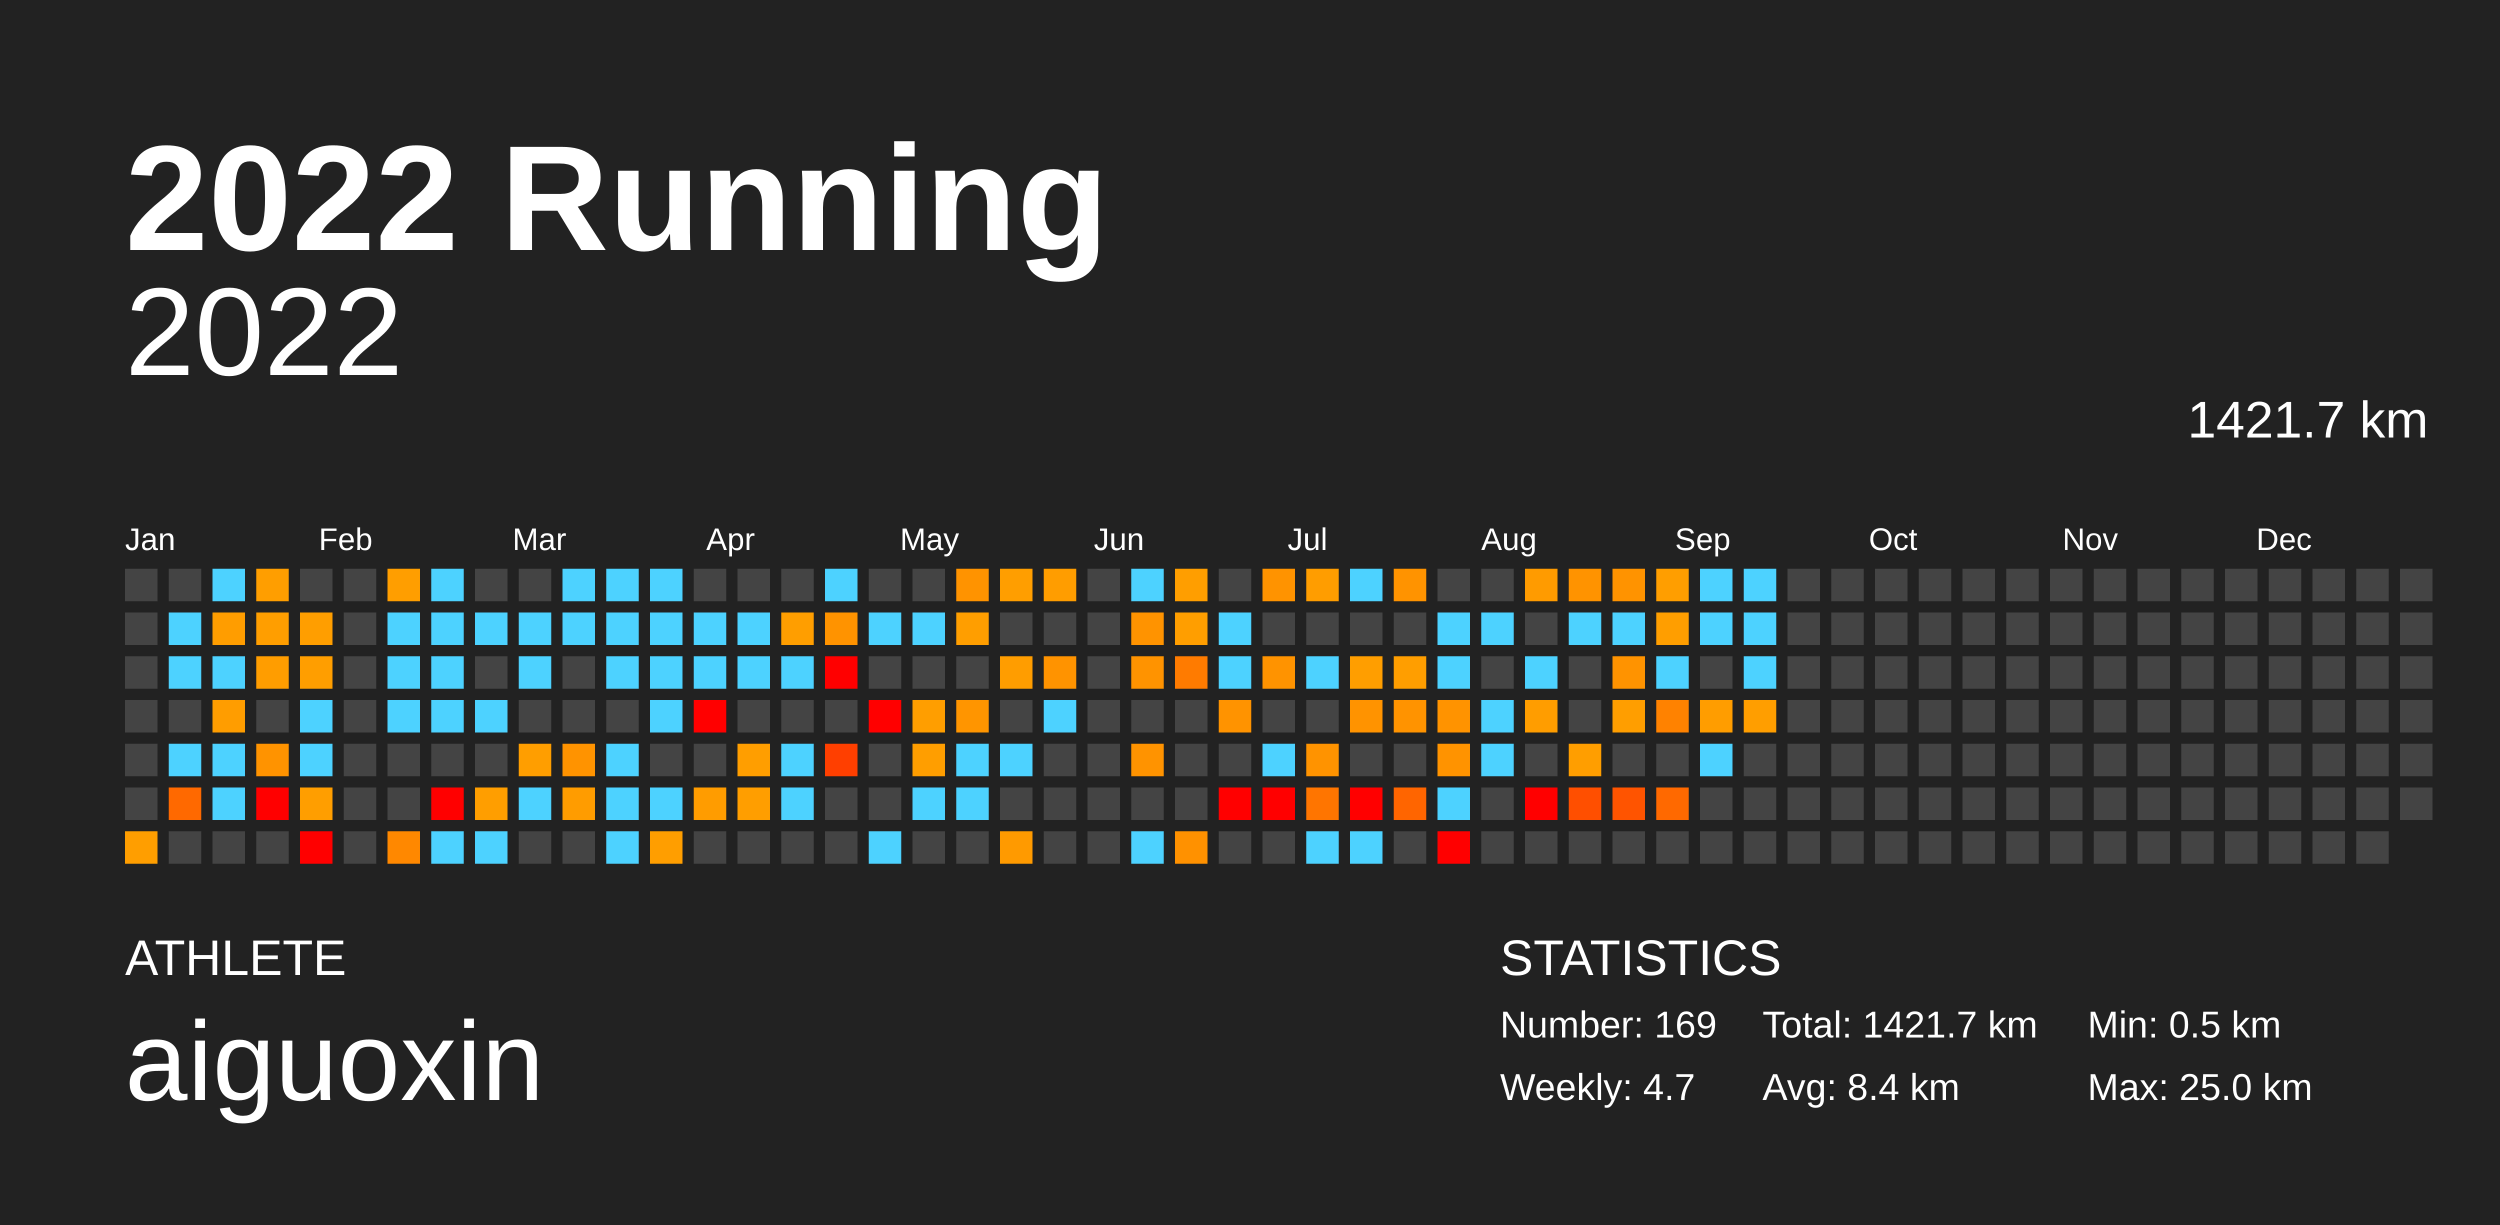
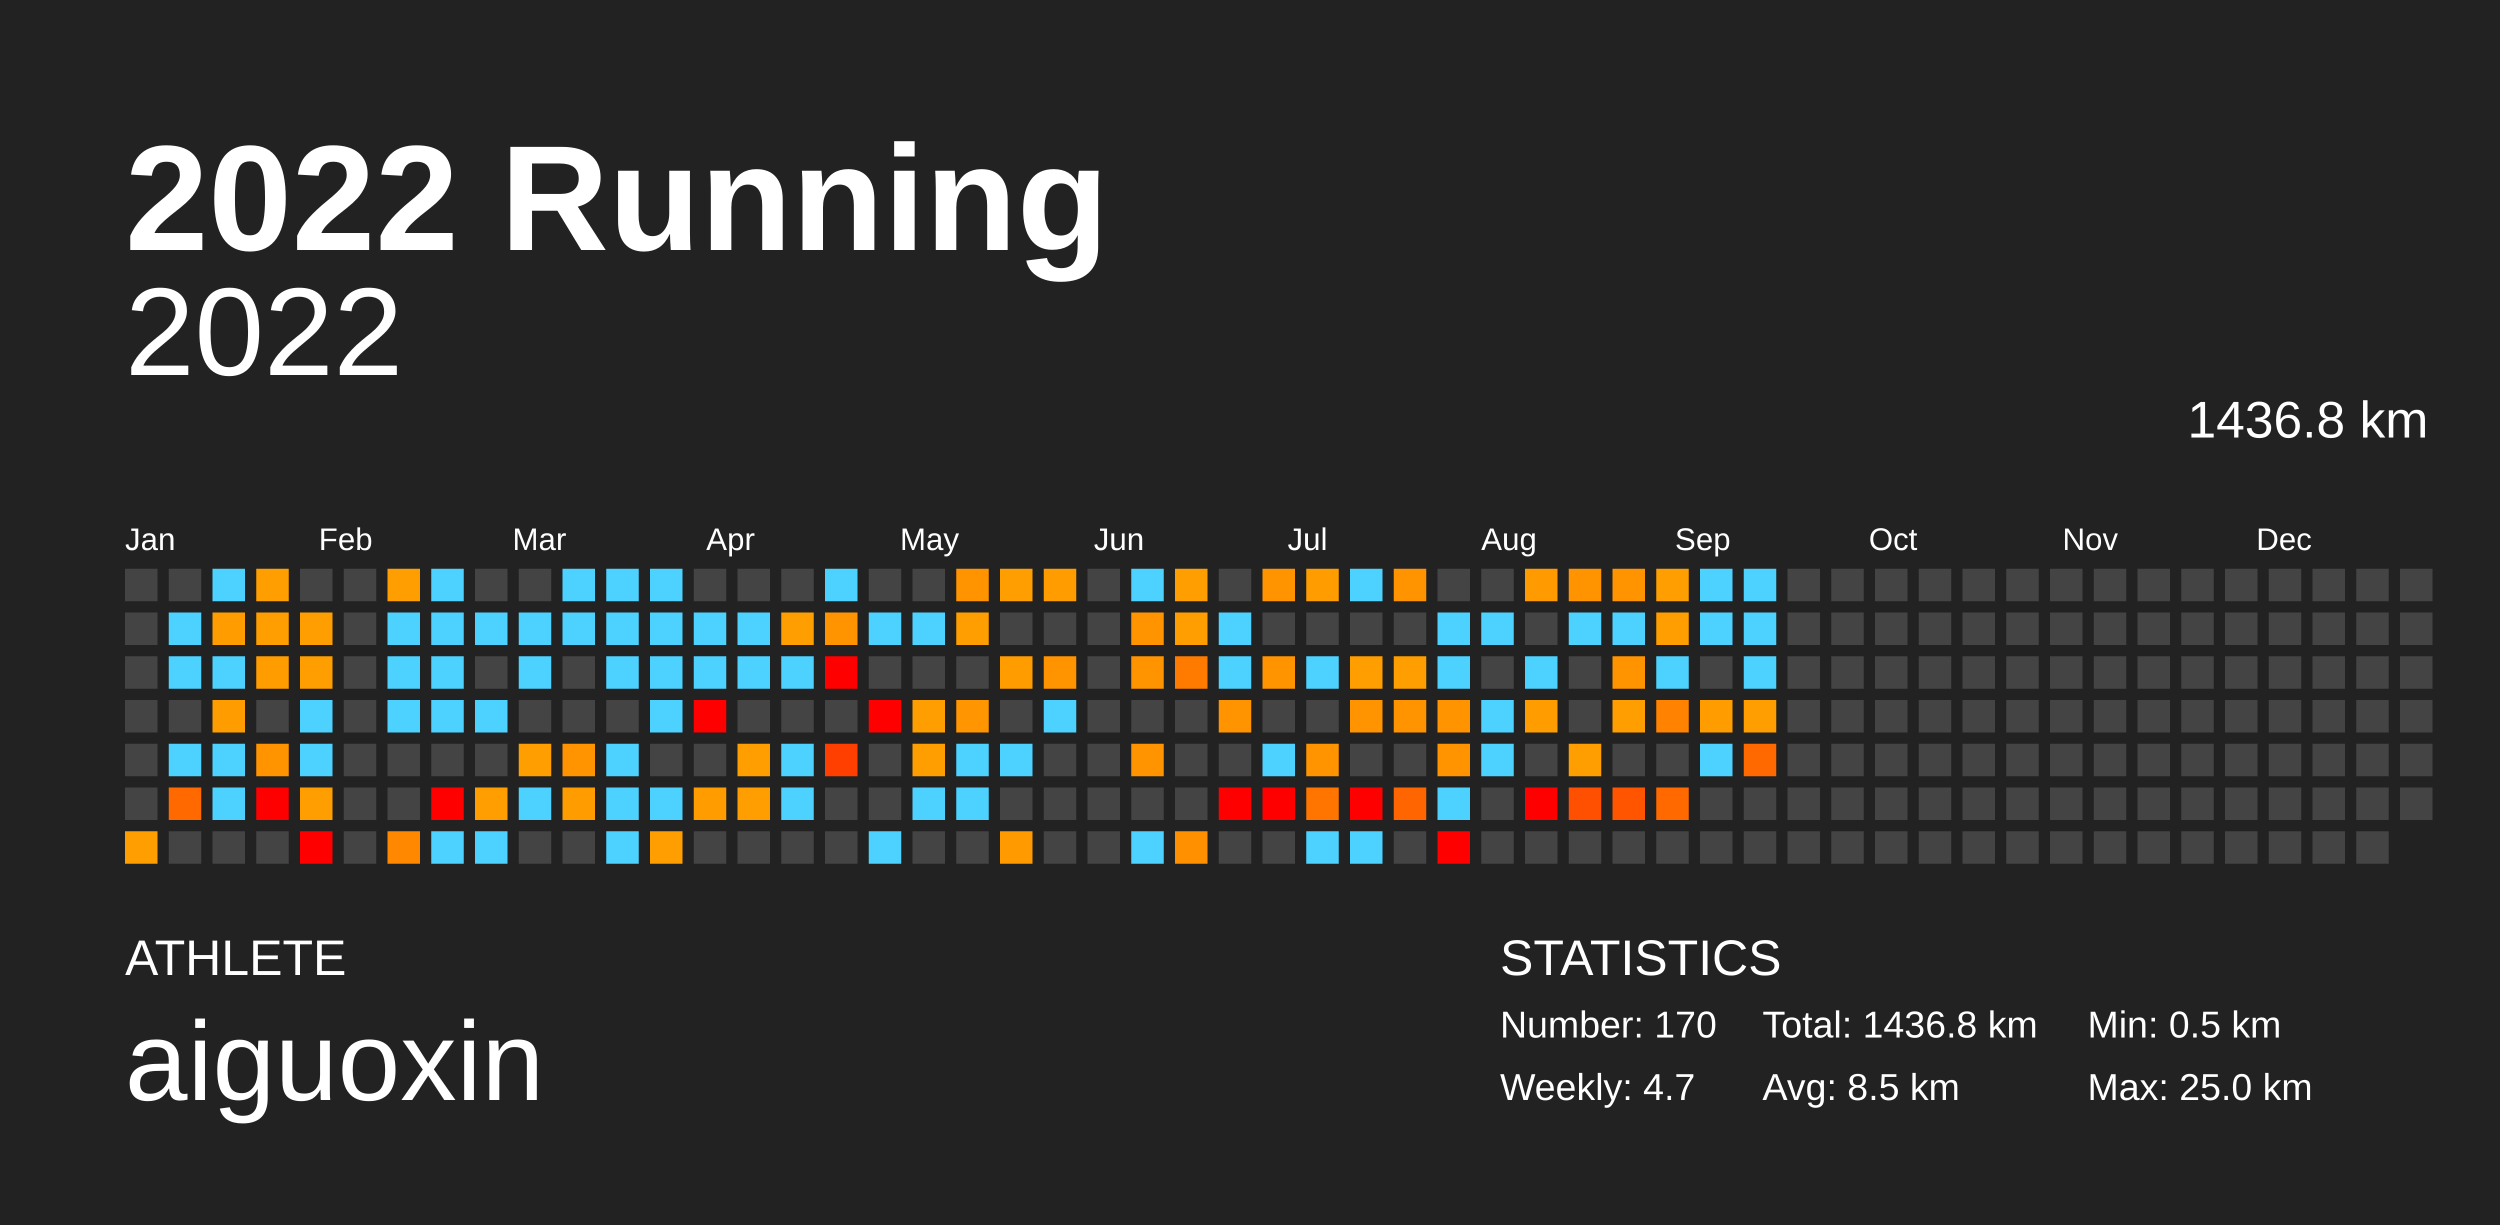
<svg xmlns="http://www.w3.org/2000/svg" baseProfile="full" height="98mm" version="1.1" viewBox="0,0,200,98" width="200mm">
  <defs />
  <rect fill="#222222" height="98" width="200" x="0" y="0" />
  <text fill="#FFFFFF" style="font-size:12px; font-family:Arial; font-weight:bold;" x="10" y="20">2022 Running</text>
  <text fill="#FFFFFF" style="font-size:4px; font-family:Arial" x="10" y="78">ATHLETE</text>
  <text fill="#FFFFFF" style="font-size:9px; font-family:Arial" x="10" y="88">aiguoxin</text>
  <text fill="#FFFFFF" style="font-size:4px; font-family:Arial" x="120" y="78">STATISTICS</text>
-   <text fill="#FFFFFF" style="font-size:3px; font-family:Arial" x="120" y="83">Number: 169</text>
+   <text fill="#FFFFFF" style="font-size:3px; font-family:Arial" x="120" y="83">Number: 170</text>
  <text fill="#FFFFFF" style="font-size:3px; font-family:Arial" x="120" y="88">Weekly: 4.7</text>
-   <text fill="#FFFFFF" style="font-size:3px; font-family:Arial" x="141" y="83">Total: 1421.7 km</text>
-   <text fill="#FFFFFF" style="font-size:3px; font-family:Arial" x="141" y="88">Avg: 8.4 km</text>
+   <text fill="#FFFFFF" style="font-size:3px; font-family:Arial" x="141" y="83">Total: 1436.8 km</text>
+   <text fill="#FFFFFF" style="font-size:3px; font-family:Arial" x="141" y="88">Avg: 8.5 km</text>
  <text fill="#FFFFFF" style="font-size:3px; font-family:Arial" x="167" y="83">Min: 0.5 km</text>
  <text fill="#FFFFFF" style="font-size:3px; font-family:Arial" x="167" y="88">Max: 25.0 km</text>
  <text alignment-baseline="hanging" fill="#FFFFFF" style="font-size:10.0px; font-family:Arial;" x="10" y="30">2022</text>
-   <text alignment-baseline="hanging" fill="#FFFFFF" style="font-size:4.125px; font-family:Arial;" x="175" y="35">1421.7 km</text>
+   <text alignment-baseline="hanging" fill="#FFFFFF" style="font-size:4.125px; font-family:Arial;" x="175" y="35">1436.8 km</text>
  <text fill="#FFFFFF" style="font-size:2.5px; font-family:Arial" x="10.0" y="44">Jan</text>
  <text fill="#FFFFFF" style="font-size:2.5px; font-family:Arial" x="25.5" y="44">Feb</text>
  <text fill="#FFFFFF" style="font-size:2.5px; font-family:Arial" x="41.0" y="44">Mar</text>
  <text fill="#FFFFFF" style="font-size:2.5px; font-family:Arial" x="56.5" y="44">Apr</text>
  <text fill="#FFFFFF" style="font-size:2.5px; font-family:Arial" x="72.0" y="44">May</text>
  <text fill="#FFFFFF" style="font-size:2.5px; font-family:Arial" x="87.5" y="44">Jun</text>
  <text fill="#FFFFFF" style="font-size:2.5px; font-family:Arial" x="103.0" y="44">Jul</text>
  <text fill="#FFFFFF" style="font-size:2.5px; font-family:Arial" x="118.5" y="44">Aug</text>
  <text fill="#FFFFFF" style="font-size:2.5px; font-family:Arial" x="134.0" y="44">Sep</text>
  <text fill="#FFFFFF" style="font-size:2.5px; font-family:Arial" x="149.5" y="44">Oct</text>
  <text fill="#FFFFFF" style="font-size:2.5px; font-family:Arial" x="165.0" y="44">Nov</text>
  <text fill="#FFFFFF" style="font-size:2.5px; font-family:Arial" x="180.5" y="44">Dec</text>
  <rect fill="#444444" height="2.6" width="2.6" x="10.0" y="45.5" />
  <rect fill="#444444" height="2.6" width="2.6" x="10.0" y="49.0" />
  <rect fill="#444444" height="2.6" width="2.6" x="10.0" y="52.5" />
  <rect fill="#444444" height="2.6" width="2.6" x="10.0" y="56.0" />
  <rect fill="#444444" height="2.6" width="2.6" x="10.0" y="59.5" />
  <rect fill="#444444" height="2.6" width="2.6" x="10.0" y="63.0" />
  <rect fill="#ff9e00" height="2.6" width="2.6" x="10.0" y="66.5" />
  <rect fill="#444444" height="2.6" width="2.6" x="13.5" y="45.5" />
  <rect fill="#4dd2ff" height="2.6" width="2.6" x="13.5" y="49.0" />
  <rect fill="#4dd2ff" height="2.6" width="2.6" x="13.5" y="52.5" />
  <rect fill="#444444" height="2.6" width="2.6" x="13.5" y="56.0" />
  <rect fill="#4dd2ff" height="2.6" width="2.6" x="13.5" y="59.5" />
  <rect fill="#ff6900" height="2.6" width="2.6" x="13.5" y="63.0" />
  <rect fill="#444444" height="2.6" width="2.6" x="13.5" y="66.5" />
  <rect fill="#4dd2ff" height="2.6" width="2.6" x="17.0" y="45.5" />
  <rect fill="#ff9d00" height="2.6" width="2.6" x="17.0" y="49.0" />
  <rect fill="#4dd2ff" height="2.6" width="2.6" x="17.0" y="52.5" />
  <rect fill="#ff9d00" height="2.6" width="2.6" x="17.0" y="56.0" />
  <rect fill="#4dd2ff" height="2.6" width="2.6" x="17.0" y="59.5" />
  <rect fill="#4dd2ff" height="2.6" width="2.6" x="17.0" y="63.0" />
  <rect fill="#444444" height="2.6" width="2.6" x="17.0" y="66.5" />
  <rect fill="#ff9e00" height="2.6" width="2.6" x="20.5" y="45.5" />
  <rect fill="#ff9e00" height="2.6" width="2.6" x="20.5" y="49.0" />
  <rect fill="#ff9d00" height="2.6" width="2.6" x="20.5" y="52.5" />
  <rect fill="#444444" height="2.6" width="2.6" x="20.5" y="56.0" />
  <rect fill="#ff9300" height="2.6" width="2.6" x="20.5" y="59.5" />
  <rect fill="red" height="2.6" width="2.6" x="20.5" y="63.0" />
  <rect fill="#444444" height="2.6" width="2.6" x="20.5" y="66.5" />
  <rect fill="#444444" height="2.6" width="2.6" x="24.0" y="45.5" />
  <rect fill="#ff9e00" height="2.6" width="2.6" x="24.0" y="49.0" />
  <rect fill="#ff9e00" height="2.6" width="2.6" x="24.0" y="52.5" />
  <rect fill="#4dd2ff" height="2.6" width="2.6" x="24.0" y="56.0" />
  <rect fill="#4dd2ff" height="2.6" width="2.6" x="24.0" y="59.5" />
  <rect fill="#ff9e00" height="2.6" width="2.6" x="24.0" y="63.0" />
  <rect fill="red" height="2.6" width="2.6" x="24.0" y="66.5" />
  <rect fill="#444444" height="2.6" width="2.6" x="27.5" y="45.5" />
  <rect fill="#444444" height="2.6" width="2.6" x="27.5" y="49.0" />
  <rect fill="#444444" height="2.6" width="2.6" x="27.5" y="52.5" />
  <rect fill="#444444" height="2.6" width="2.6" x="27.5" y="56.0" />
  <rect fill="#444444" height="2.6" width="2.6" x="27.5" y="59.5" />
  <rect fill="#444444" height="2.6" width="2.6" x="27.5" y="63.0" />
  <rect fill="#444444" height="2.6" width="2.6" x="27.5" y="66.5" />
  <rect fill="#ff9e00" height="2.6" width="2.6" x="31.0" y="45.5" />
  <rect fill="#4dd2ff" height="2.6" width="2.6" x="31.0" y="49.0" />
  <rect fill="#4dd2ff" height="2.6" width="2.6" x="31.0" y="52.5" />
  <rect fill="#4dd2ff" height="2.6" width="2.6" x="31.0" y="56.0" />
  <rect fill="#444444" height="2.6" width="2.6" x="31.0" y="59.5" />
  <rect fill="#444444" height="2.6" width="2.6" x="31.0" y="63.0" />
  <rect fill="#ff8800" height="2.6" width="2.6" x="31.0" y="66.5" />
  <rect fill="#4dd2ff" height="2.6" width="2.6" x="34.5" y="45.5" />
  <rect fill="#4dd2ff" height="2.6" width="2.6" x="34.5" y="49.0" />
  <rect fill="#4dd2ff" height="2.6" width="2.6" x="34.5" y="52.5" />
  <rect fill="#4dd2ff" height="2.6" width="2.6" x="34.5" y="56.0" />
  <rect fill="#444444" height="2.6" width="2.6" x="34.5" y="59.5" />
  <rect fill="red" height="2.6" width="2.6" x="34.5" y="63.0" />
  <rect fill="#4dd2ff" height="2.6" width="2.6" x="34.5" y="66.5" />
  <rect fill="#444444" height="2.6" width="2.6" x="38.0" y="45.5" />
  <rect fill="#4dd2ff" height="2.6" width="2.6" x="38.0" y="49.0" />
  <rect fill="#444444" height="2.6" width="2.6" x="38.0" y="52.5" />
  <rect fill="#4dd2ff" height="2.6" width="2.6" x="38.0" y="56.0" />
  <rect fill="#444444" height="2.6" width="2.6" x="38.0" y="59.5" />
  <rect fill="#ff9e00" height="2.6" width="2.6" x="38.0" y="63.0" />
  <rect fill="#4dd2ff" height="2.6" width="2.6" x="38.0" y="66.5" />
  <rect fill="#444444" height="2.6" width="2.6" x="41.5" y="45.5" />
  <rect fill="#4dd2ff" height="2.6" width="2.6" x="41.5" y="49.0" />
  <rect fill="#4dd2ff" height="2.6" width="2.6" x="41.5" y="52.5" />
  <rect fill="#444444" height="2.6" width="2.6" x="41.5" y="56.0" />
  <rect fill="#ff9e00" height="2.6" width="2.6" x="41.5" y="59.5" />
  <rect fill="#4dd2ff" height="2.6" width="2.6" x="41.5" y="63.0" />
  <rect fill="#444444" height="2.6" width="2.6" x="41.5" y="66.5" />
  <rect fill="#4dd2ff" height="2.6" width="2.6" x="45.0" y="45.5" />
  <rect fill="#4dd2ff" height="2.6" width="2.6" x="45.0" y="49.0" />
  <rect fill="#444444" height="2.6" width="2.6" x="45.0" y="52.5" />
  <rect fill="#444444" height="2.6" width="2.6" x="45.0" y="56.0" />
  <rect fill="#ff9300" height="2.6" width="2.6" x="45.0" y="59.5" />
  <rect fill="#ff9c00" height="2.6" width="2.6" x="45.0" y="63.0" />
  <rect fill="#444444" height="2.6" width="2.6" x="45.0" y="66.5" />
  <rect fill="#4dd2ff" height="2.6" width="2.6" x="48.5" y="45.5" />
  <rect fill="#4dd2ff" height="2.6" width="2.6" x="48.5" y="49.0" />
  <rect fill="#4dd2ff" height="2.6" width="2.6" x="48.5" y="52.5" />
  <rect fill="#444444" height="2.6" width="2.6" x="48.5" y="56.0" />
  <rect fill="#4dd2ff" height="2.6" width="2.6" x="48.5" y="59.5" />
  <rect fill="#4dd2ff" height="2.6" width="2.6" x="48.5" y="63.0" />
  <rect fill="#4dd2ff" height="2.6" width="2.6" x="48.5" y="66.5" />
  <rect fill="#4dd2ff" height="2.6" width="2.6" x="52.0" y="45.5" />
  <rect fill="#4dd2ff" height="2.6" width="2.6" x="52.0" y="49.0" />
  <rect fill="#4dd2ff" height="2.6" width="2.6" x="52.0" y="52.5" />
  <rect fill="#4dd2ff" height="2.6" width="2.6" x="52.0" y="56.0" />
  <rect fill="#444444" height="2.6" width="2.6" x="52.0" y="59.5" />
  <rect fill="#4dd2ff" height="2.6" width="2.6" x="52.0" y="63.0" />
  <rect fill="#ff9e00" height="2.6" width="2.6" x="52.0" y="66.5" />
  <rect fill="#444444" height="2.6" width="2.6" x="55.5" y="45.5" />
  <rect fill="#4dd2ff" height="2.6" width="2.6" x="55.5" y="49.0" />
  <rect fill="#4dd2ff" height="2.6" width="2.6" x="55.5" y="52.5" />
  <rect fill="red" height="2.6" width="2.6" x="55.5" y="56.0" />
  <rect fill="#444444" height="2.6" width="2.6" x="55.5" y="59.5" />
  <rect fill="#ff9c00" height="2.6" width="2.6" x="55.5" y="63.0" />
  <rect fill="#444444" height="2.6" width="2.6" x="55.5" y="66.5" />
  <rect fill="#444444" height="2.6" width="2.6" x="59.0" y="45.5" />
  <rect fill="#4dd2ff" height="2.6" width="2.6" x="59.0" y="49.0" />
  <rect fill="#4dd2ff" height="2.6" width="2.6" x="59.0" y="52.5" />
  <rect fill="#444444" height="2.6" width="2.6" x="59.0" y="56.0" />
  <rect fill="#ff9e00" height="2.6" width="2.6" x="59.0" y="59.5" />
  <rect fill="#ff9e00" height="2.6" width="2.6" x="59.0" y="63.0" />
  <rect fill="#444444" height="2.6" width="2.6" x="59.0" y="66.5" />
  <rect fill="#444444" height="2.6" width="2.6" x="62.5" y="45.5" />
  <rect fill="#ff9e00" height="2.6" width="2.6" x="62.5" y="49.0" />
  <rect fill="#4dd2ff" height="2.6" width="2.6" x="62.5" y="52.5" />
  <rect fill="#444444" height="2.6" width="2.6" x="62.5" y="56.0" />
  <rect fill="#4dd2ff" height="2.6" width="2.6" x="62.5" y="59.5" />
  <rect fill="#4dd2ff" height="2.6" width="2.6" x="62.5" y="63.0" />
  <rect fill="#444444" height="2.6" width="2.6" x="62.5" y="66.5" />
  <rect fill="#4dd2ff" height="2.6" width="2.6" x="66.0" y="45.5" />
  <rect fill="#ff9300" height="2.6" width="2.6" x="66.0" y="49.0" />
  <rect fill="red" height="2.6" width="2.6" x="66.0" y="52.5" />
  <rect fill="#444444" height="2.6" width="2.6" x="66.0" y="56.0" />
  <rect fill="#ff3f00" height="2.6" width="2.6" x="66.0" y="59.5" />
  <rect fill="#444444" height="2.6" width="2.6" x="66.0" y="63.0" />
  <rect fill="#444444" height="2.6" width="2.6" x="66.0" y="66.5" />
  <rect fill="#444444" height="2.6" width="2.6" x="69.5" y="45.5" />
  <rect fill="#4dd2ff" height="2.6" width="2.6" x="69.5" y="49.0" />
  <rect fill="#444444" height="2.6" width="2.6" x="69.5" y="52.5" />
  <rect fill="red" height="2.6" width="2.6" x="69.5" y="56.0" />
  <rect fill="#444444" height="2.6" width="2.6" x="69.5" y="59.5" />
  <rect fill="#444444" height="2.6" width="2.6" x="69.5" y="63.0" />
  <rect fill="#4dd2ff" height="2.6" width="2.6" x="69.5" y="66.5" />
  <rect fill="#444444" height="2.6" width="2.6" x="73.0" y="45.5" />
  <rect fill="#4dd2ff" height="2.6" width="2.6" x="73.0" y="49.0" />
  <rect fill="#444444" height="2.6" width="2.6" x="73.0" y="52.5" />
  <rect fill="#ff9e00" height="2.6" width="2.6" x="73.0" y="56.0" />
  <rect fill="#ff9e00" height="2.6" width="2.6" x="73.0" y="59.5" />
  <rect fill="#4dd2ff" height="2.6" width="2.6" x="73.0" y="63.0" />
  <rect fill="#444444" height="2.6" width="2.6" x="73.0" y="66.5" />
  <rect fill="#ff9300" height="2.6" width="2.6" x="76.5" y="45.5" />
  <rect fill="#ff9e00" height="2.6" width="2.6" x="76.5" y="49.0" />
  <rect fill="#444444" height="2.6" width="2.6" x="76.5" y="52.5" />
  <rect fill="#ff9500" height="2.6" width="2.6" x="76.5" y="56.0" />
  <rect fill="#4dd2ff" height="2.6" width="2.6" x="76.5" y="59.5" />
  <rect fill="#4dd2ff" height="2.6" width="2.6" x="76.5" y="63.0" />
  <rect fill="#444444" height="2.6" width="2.6" x="76.5" y="66.5" />
  <rect fill="#ff9e00" height="2.6" width="2.6" x="80.0" y="45.5" />
  <rect fill="#444444" height="2.6" width="2.6" x="80.0" y="49.0" />
  <rect fill="#ff9d00" height="2.6" width="2.6" x="80.0" y="52.5" />
  <rect fill="#444444" height="2.6" width="2.6" x="80.0" y="56.0" />
  <rect fill="#4dd2ff" height="2.6" width="2.6" x="80.0" y="59.5" />
  <rect fill="#444444" height="2.6" width="2.6" x="80.0" y="63.0" />
  <rect fill="#ff9a00" height="2.6" width="2.6" x="80.0" y="66.5" />
  <rect fill="#ff9d00" height="2.6" width="2.6" x="83.5" y="45.5" />
  <rect fill="#444444" height="2.6" width="2.6" x="83.5" y="49.0" />
  <rect fill="#ff9300" height="2.6" width="2.6" x="83.5" y="52.5" />
  <rect fill="#4dd2ff" height="2.6" width="2.6" x="83.5" y="56.0" />
  <rect fill="#444444" height="2.6" width="2.6" x="83.5" y="59.5" />
  <rect fill="#444444" height="2.6" width="2.6" x="83.5" y="63.0" />
  <rect fill="#444444" height="2.6" width="2.6" x="83.5" y="66.5" />
  <rect fill="#444444" height="2.6" width="2.6" x="87.0" y="45.5" />
  <rect fill="#444444" height="2.6" width="2.6" x="87.0" y="49.0" />
  <rect fill="#444444" height="2.6" width="2.6" x="87.0" y="52.5" />
  <rect fill="#444444" height="2.6" width="2.6" x="87.0" y="56.0" />
  <rect fill="#444444" height="2.6" width="2.6" x="87.0" y="59.5" />
  <rect fill="#444444" height="2.6" width="2.6" x="87.0" y="63.0" />
  <rect fill="#444444" height="2.6" width="2.6" x="87.0" y="66.5" />
  <rect fill="#4dd2ff" height="2.6" width="2.6" x="90.5" y="45.5" />
  <rect fill="#ff9300" height="2.6" width="2.6" x="90.5" y="49.0" />
  <rect fill="#ff9300" height="2.6" width="2.6" x="90.5" y="52.5" />
  <rect fill="#444444" height="2.6" width="2.6" x="90.5" y="56.0" />
  <rect fill="#ff9300" height="2.6" width="2.6" x="90.5" y="59.5" />
  <rect fill="#444444" height="2.6" width="2.6" x="90.5" y="63.0" />
  <rect fill="#4dd2ff" height="2.6" width="2.6" x="90.5" y="66.5" />
  <rect fill="#ff9e00" height="2.6" width="2.6" x="94.0" y="45.5" />
  <rect fill="#ff9e00" height="2.6" width="2.6" x="94.0" y="49.0" />
  <rect fill="#ff7b00" height="2.6" width="2.6" x="94.0" y="52.5" />
  <rect fill="#444444" height="2.6" width="2.6" x="94.0" y="56.0" />
  <rect fill="#444444" height="2.6" width="2.6" x="94.0" y="59.5" />
  <rect fill="#444444" height="2.6" width="2.6" x="94.0" y="63.0" />
  <rect fill="#ff9100" height="2.6" width="2.6" x="94.0" y="66.5" />
  <rect fill="#444444" height="2.6" width="2.6" x="97.5" y="45.5" />
  <rect fill="#4dd2ff" height="2.6" width="2.6" x="97.5" y="49.0" />
  <rect fill="#4dd2ff" height="2.6" width="2.6" x="97.5" y="52.5" />
  <rect fill="#ff9300" height="2.6" width="2.6" x="97.5" y="56.0" />
  <rect fill="#444444" height="2.6" width="2.6" x="97.5" y="59.5" />
  <rect fill="red" height="2.6" width="2.6" x="97.5" y="63.0" />
  <rect fill="#444444" height="2.6" width="2.6" x="97.5" y="66.5" />
  <rect fill="#ff9300" height="2.6" width="2.6" x="101.0" y="45.5" />
  <rect fill="#444444" height="2.6" width="2.6" x="101.0" y="49.0" />
  <rect fill="#ff9300" height="2.6" width="2.6" x="101.0" y="52.5" />
  <rect fill="#444444" height="2.6" width="2.6" x="101.0" y="56.0" />
  <rect fill="#4dd2ff" height="2.6" width="2.6" x="101.0" y="59.5" />
  <rect fill="red" height="2.6" width="2.6" x="101.0" y="63.0" />
  <rect fill="#444444" height="2.6" width="2.6" x="101.0" y="66.5" />
  <rect fill="#ff9d00" height="2.6" width="2.6" x="104.5" y="45.5" />
  <rect fill="#444444" height="2.6" width="2.6" x="104.5" y="49.0" />
  <rect fill="#4dd2ff" height="2.6" width="2.6" x="104.5" y="52.5" />
  <rect fill="#444444" height="2.6" width="2.6" x="104.5" y="56.0" />
  <rect fill="#ff9300" height="2.6" width="2.6" x="104.5" y="59.5" />
  <rect fill="#ff7500" height="2.6" width="2.6" x="104.5" y="63.0" />
  <rect fill="#4dd2ff" height="2.6" width="2.6" x="104.5" y="66.5" />
  <rect fill="#4dd2ff" height="2.6" width="2.6" x="108.0" y="45.5" />
  <rect fill="#444444" height="2.6" width="2.6" x="108.0" y="49.0" />
  <rect fill="#ff9e00" height="2.6" width="2.6" x="108.0" y="52.5" />
  <rect fill="#ff9300" height="2.6" width="2.6" x="108.0" y="56.0" />
  <rect fill="#444444" height="2.6" width="2.6" x="108.0" y="59.5" />
  <rect fill="red" height="2.6" width="2.6" x="108.0" y="63.0" />
  <rect fill="#4dd2ff" height="2.6" width="2.6" x="108.0" y="66.5" />
  <rect fill="#ff9300" height="2.6" width="2.6" x="111.5" y="45.5" />
  <rect fill="#444444" height="2.6" width="2.6" x="111.5" y="49.0" />
  <rect fill="#ff9e00" height="2.6" width="2.6" x="111.5" y="52.5" />
  <rect fill="#ff9300" height="2.6" width="2.6" x="111.5" y="56.0" />
  <rect fill="#444444" height="2.6" width="2.6" x="111.5" y="59.5" />
  <rect fill="#ff6500" height="2.6" width="2.6" x="111.5" y="63.0" />
  <rect fill="#444444" height="2.6" width="2.6" x="111.5" y="66.5" />
  <rect fill="#444444" height="2.6" width="2.6" x="115.0" y="45.5" />
  <rect fill="#4dd2ff" height="2.6" width="2.6" x="115.0" y="49.0" />
  <rect fill="#4dd2ff" height="2.6" width="2.6" x="115.0" y="52.5" />
  <rect fill="#ff9300" height="2.6" width="2.6" x="115.0" y="56.0" />
  <rect fill="#ff9300" height="2.6" width="2.6" x="115.0" y="59.5" />
  <rect fill="#4dd2ff" height="2.6" width="2.6" x="115.0" y="63.0" />
  <rect fill="red" height="2.6" width="2.6" x="115.0" y="66.5" />
  <rect fill="#444444" height="2.6" width="2.6" x="118.5" y="45.5" />
  <rect fill="#4dd2ff" height="2.6" width="2.6" x="118.5" y="49.0" />
  <rect fill="#444444" height="2.6" width="2.6" x="118.5" y="52.5" />
  <rect fill="#4dd2ff" height="2.6" width="2.6" x="118.5" y="56.0" />
  <rect fill="#4dd2ff" height="2.6" width="2.6" x="118.5" y="59.5" />
  <rect fill="#444444" height="2.6" width="2.6" x="118.5" y="63.0" />
  <rect fill="#444444" height="2.6" width="2.6" x="118.5" y="66.5" />
  <rect fill="#ff9b00" height="2.6" width="2.6" x="122.0" y="45.5" />
  <rect fill="#444444" height="2.6" width="2.6" x="122.0" y="49.0" />
  <rect fill="#4dd2ff" height="2.6" width="2.6" x="122.0" y="52.5" />
  <rect fill="#ff9d00" height="2.6" width="2.6" x="122.0" y="56.0" />
  <rect fill="#444444" height="2.6" width="2.6" x="122.0" y="59.5" />
  <rect fill="red" height="2.6" width="2.6" x="122.0" y="63.0" />
  <rect fill="#444444" height="2.6" width="2.6" x="122.0" y="66.5" />
  <rect fill="#ff9300" height="2.6" width="2.6" x="125.5" y="45.5" />
  <rect fill="#4dd2ff" height="2.6" width="2.6" x="125.5" y="49.0" />
  <rect fill="#444444" height="2.6" width="2.6" x="125.5" y="52.5" />
  <rect fill="#444444" height="2.6" width="2.6" x="125.5" y="56.0" />
  <rect fill="#ff9e00" height="2.6" width="2.6" x="125.5" y="59.5" />
  <rect fill="#ff4f00" height="2.6" width="2.6" x="125.5" y="63.0" />
  <rect fill="#444444" height="2.6" width="2.6" x="125.5" y="66.5" />
  <rect fill="#ff9300" height="2.6" width="2.6" x="129.0" y="45.5" />
  <rect fill="#4dd2ff" height="2.6" width="2.6" x="129.0" y="49.0" />
  <rect fill="#ff9300" height="2.6" width="2.6" x="129.0" y="52.5" />
  <rect fill="#ff9e00" height="2.6" width="2.6" x="129.0" y="56.0" />
  <rect fill="#444444" height="2.6" width="2.6" x="129.0" y="59.5" />
  <rect fill="#ff5400" height="2.6" width="2.6" x="129.0" y="63.0" />
  <rect fill="#444444" height="2.6" width="2.6" x="129.0" y="66.5" />
  <rect fill="#ff9e00" height="2.6" width="2.6" x="132.5" y="45.5" />
  <rect fill="#ff9e00" height="2.6" width="2.6" x="132.5" y="49.0" />
  <rect fill="#4dd2ff" height="2.6" width="2.6" x="132.5" y="52.5" />
  <rect fill="#ff8200" height="2.6" width="2.6" x="132.5" y="56.0" />
  <rect fill="#444444" height="2.6" width="2.6" x="132.5" y="59.5" />
  <rect fill="#ff6900" height="2.6" width="2.6" x="132.5" y="63.0" />
  <rect fill="#444444" height="2.6" width="2.6" x="132.5" y="66.5" />
  <rect fill="#4dd2ff" height="2.6" width="2.6" x="136.0" y="45.5" />
  <rect fill="#4dd2ff" height="2.6" width="2.6" x="136.0" y="49.0" />
  <rect fill="#444444" height="2.6" width="2.6" x="136.0" y="52.5" />
  <rect fill="#ff9d00" height="2.6" width="2.6" x="136.0" y="56.0" />
  <rect fill="#4dd2ff" height="2.6" width="2.6" x="136.0" y="59.5" />
  <rect fill="#444444" height="2.6" width="2.6" x="136.0" y="63.0" />
  <rect fill="#444444" height="2.6" width="2.6" x="136.0" y="66.5" />
  <rect fill="#4dd2ff" height="2.6" width="2.6" x="139.5" y="45.5" />
  <rect fill="#4dd2ff" height="2.6" width="2.6" x="139.5" y="49.0" />
  <rect fill="#4dd2ff" height="2.6" width="2.6" x="139.5" y="52.5" />
  <rect fill="#ff9e00" height="2.6" width="2.6" x="139.5" y="56.0" />
-   <rect fill="#444444" height="2.6" width="2.6" x="139.5" y="59.5" />
+   <rect fill="#ff6900" height="2.6" width="2.6" x="139.5" y="59.5" />
  <rect fill="#444444" height="2.6" width="2.6" x="139.5" y="63.0" />
  <rect fill="#444444" height="2.6" width="2.6" x="139.5" y="66.5" />
  <rect fill="#444444" height="2.6" width="2.6" x="143.0" y="45.5" />
  <rect fill="#444444" height="2.6" width="2.6" x="143.0" y="49.0" />
  <rect fill="#444444" height="2.6" width="2.6" x="143.0" y="52.5" />
  <rect fill="#444444" height="2.6" width="2.6" x="143.0" y="56.0" />
  <rect fill="#444444" height="2.6" width="2.6" x="143.0" y="59.5" />
  <rect fill="#444444" height="2.6" width="2.6" x="143.0" y="63.0" />
  <rect fill="#444444" height="2.6" width="2.6" x="143.0" y="66.5" />
  <rect fill="#444444" height="2.6" width="2.6" x="146.5" y="45.5" />
  <rect fill="#444444" height="2.6" width="2.6" x="146.5" y="49.0" />
  <rect fill="#444444" height="2.6" width="2.6" x="146.5" y="52.5" />
  <rect fill="#444444" height="2.6" width="2.6" x="146.5" y="56.0" />
  <rect fill="#444444" height="2.6" width="2.6" x="146.5" y="59.5" />
  <rect fill="#444444" height="2.6" width="2.6" x="146.5" y="63.0" />
  <rect fill="#444444" height="2.6" width="2.6" x="146.5" y="66.5" />
  <rect fill="#444444" height="2.6" width="2.6" x="150.0" y="45.5" />
  <rect fill="#444444" height="2.6" width="2.6" x="150.0" y="49.0" />
  <rect fill="#444444" height="2.6" width="2.6" x="150.0" y="52.5" />
  <rect fill="#444444" height="2.6" width="2.6" x="150.0" y="56.0" />
  <rect fill="#444444" height="2.6" width="2.6" x="150.0" y="59.5" />
  <rect fill="#444444" height="2.6" width="2.6" x="150.0" y="63.0" />
  <rect fill="#444444" height="2.6" width="2.6" x="150.0" y="66.5" />
  <rect fill="#444444" height="2.6" width="2.6" x="153.5" y="45.5" />
  <rect fill="#444444" height="2.6" width="2.6" x="153.5" y="49.0" />
  <rect fill="#444444" height="2.6" width="2.6" x="153.5" y="52.5" />
  <rect fill="#444444" height="2.6" width="2.6" x="153.5" y="56.0" />
  <rect fill="#444444" height="2.6" width="2.6" x="153.5" y="59.5" />
  <rect fill="#444444" height="2.6" width="2.6" x="153.5" y="63.0" />
  <rect fill="#444444" height="2.6" width="2.6" x="153.5" y="66.5" />
  <rect fill="#444444" height="2.6" width="2.6" x="157.0" y="45.5" />
  <rect fill="#444444" height="2.6" width="2.6" x="157.0" y="49.0" />
  <rect fill="#444444" height="2.6" width="2.6" x="157.0" y="52.5" />
  <rect fill="#444444" height="2.6" width="2.6" x="157.0" y="56.0" />
  <rect fill="#444444" height="2.6" width="2.6" x="157.0" y="59.5" />
  <rect fill="#444444" height="2.6" width="2.6" x="157.0" y="63.0" />
  <rect fill="#444444" height="2.6" width="2.6" x="157.0" y="66.5" />
  <rect fill="#444444" height="2.6" width="2.6" x="160.5" y="45.5" />
  <rect fill="#444444" height="2.6" width="2.6" x="160.5" y="49.0" />
  <rect fill="#444444" height="2.6" width="2.6" x="160.5" y="52.5" />
  <rect fill="#444444" height="2.6" width="2.6" x="160.5" y="56.0" />
  <rect fill="#444444" height="2.6" width="2.6" x="160.5" y="59.5" />
  <rect fill="#444444" height="2.6" width="2.6" x="160.5" y="63.0" />
  <rect fill="#444444" height="2.6" width="2.6" x="160.5" y="66.5" />
  <rect fill="#444444" height="2.6" width="2.6" x="164.0" y="45.5" />
  <rect fill="#444444" height="2.6" width="2.6" x="164.0" y="49.0" />
  <rect fill="#444444" height="2.6" width="2.6" x="164.0" y="52.5" />
  <rect fill="#444444" height="2.6" width="2.6" x="164.0" y="56.0" />
  <rect fill="#444444" height="2.6" width="2.6" x="164.0" y="59.5" />
  <rect fill="#444444" height="2.6" width="2.6" x="164.0" y="63.0" />
  <rect fill="#444444" height="2.6" width="2.6" x="164.0" y="66.5" />
  <rect fill="#444444" height="2.6" width="2.6" x="167.5" y="45.5" />
  <rect fill="#444444" height="2.6" width="2.6" x="167.5" y="49.0" />
  <rect fill="#444444" height="2.6" width="2.6" x="167.5" y="52.5" />
  <rect fill="#444444" height="2.6" width="2.6" x="167.5" y="56.0" />
  <rect fill="#444444" height="2.6" width="2.6" x="167.5" y="59.5" />
  <rect fill="#444444" height="2.6" width="2.6" x="167.5" y="63.0" />
  <rect fill="#444444" height="2.6" width="2.6" x="167.5" y="66.5" />
  <rect fill="#444444" height="2.6" width="2.6" x="171.0" y="45.5" />
  <rect fill="#444444" height="2.6" width="2.6" x="171.0" y="49.0" />
  <rect fill="#444444" height="2.6" width="2.6" x="171.0" y="52.5" />
  <rect fill="#444444" height="2.6" width="2.6" x="171.0" y="56.0" />
  <rect fill="#444444" height="2.6" width="2.6" x="171.0" y="59.5" />
  <rect fill="#444444" height="2.6" width="2.6" x="171.0" y="63.0" />
  <rect fill="#444444" height="2.6" width="2.6" x="171.0" y="66.5" />
  <rect fill="#444444" height="2.6" width="2.6" x="174.5" y="45.5" />
  <rect fill="#444444" height="2.6" width="2.6" x="174.5" y="49.0" />
  <rect fill="#444444" height="2.6" width="2.6" x="174.5" y="52.5" />
  <rect fill="#444444" height="2.6" width="2.6" x="174.5" y="56.0" />
  <rect fill="#444444" height="2.6" width="2.6" x="174.5" y="59.5" />
  <rect fill="#444444" height="2.6" width="2.6" x="174.5" y="63.0" />
  <rect fill="#444444" height="2.6" width="2.6" x="174.5" y="66.5" />
  <rect fill="#444444" height="2.6" width="2.6" x="178.0" y="45.5" />
  <rect fill="#444444" height="2.6" width="2.6" x="178.0" y="49.0" />
  <rect fill="#444444" height="2.6" width="2.6" x="178.0" y="52.5" />
  <rect fill="#444444" height="2.6" width="2.6" x="178.0" y="56.0" />
  <rect fill="#444444" height="2.6" width="2.6" x="178.0" y="59.5" />
  <rect fill="#444444" height="2.6" width="2.6" x="178.0" y="63.0" />
  <rect fill="#444444" height="2.6" width="2.6" x="178.0" y="66.5" />
  <rect fill="#444444" height="2.6" width="2.6" x="181.5" y="45.5" />
  <rect fill="#444444" height="2.6" width="2.6" x="181.5" y="49.0" />
  <rect fill="#444444" height="2.6" width="2.6" x="181.5" y="52.5" />
  <rect fill="#444444" height="2.6" width="2.6" x="181.5" y="56.0" />
  <rect fill="#444444" height="2.6" width="2.6" x="181.5" y="59.5" />
  <rect fill="#444444" height="2.6" width="2.6" x="181.5" y="63.0" />
  <rect fill="#444444" height="2.6" width="2.6" x="181.5" y="66.5" />
  <rect fill="#444444" height="2.6" width="2.6" x="185.0" y="45.5" />
  <rect fill="#444444" height="2.6" width="2.6" x="185.0" y="49.0" />
  <rect fill="#444444" height="2.6" width="2.6" x="185.0" y="52.5" />
  <rect fill="#444444" height="2.6" width="2.6" x="185.0" y="56.0" />
  <rect fill="#444444" height="2.6" width="2.6" x="185.0" y="59.5" />
  <rect fill="#444444" height="2.6" width="2.6" x="185.0" y="63.0" />
  <rect fill="#444444" height="2.6" width="2.6" x="185.0" y="66.5" />
  <rect fill="#444444" height="2.6" width="2.6" x="188.5" y="45.5" />
  <rect fill="#444444" height="2.6" width="2.6" x="188.5" y="49.0" />
  <rect fill="#444444" height="2.6" width="2.6" x="188.5" y="52.5" />
  <rect fill="#444444" height="2.6" width="2.6" x="188.5" y="56.0" />
  <rect fill="#444444" height="2.6" width="2.6" x="188.5" y="59.5" />
  <rect fill="#444444" height="2.6" width="2.6" x="188.5" y="63.0" />
  <rect fill="#444444" height="2.6" width="2.6" x="188.5" y="66.5" />
  <rect fill="#444444" height="2.6" width="2.6" x="192.0" y="45.5" />
  <rect fill="#444444" height="2.6" width="2.6" x="192.0" y="49.0" />
  <rect fill="#444444" height="2.6" width="2.6" x="192.0" y="52.5" />
  <rect fill="#444444" height="2.6" width="2.6" x="192.0" y="56.0" />
  <rect fill="#444444" height="2.6" width="2.6" x="192.0" y="59.5" />
  <rect fill="#444444" height="2.6" width="2.6" x="192.0" y="63.0" />
</svg>
